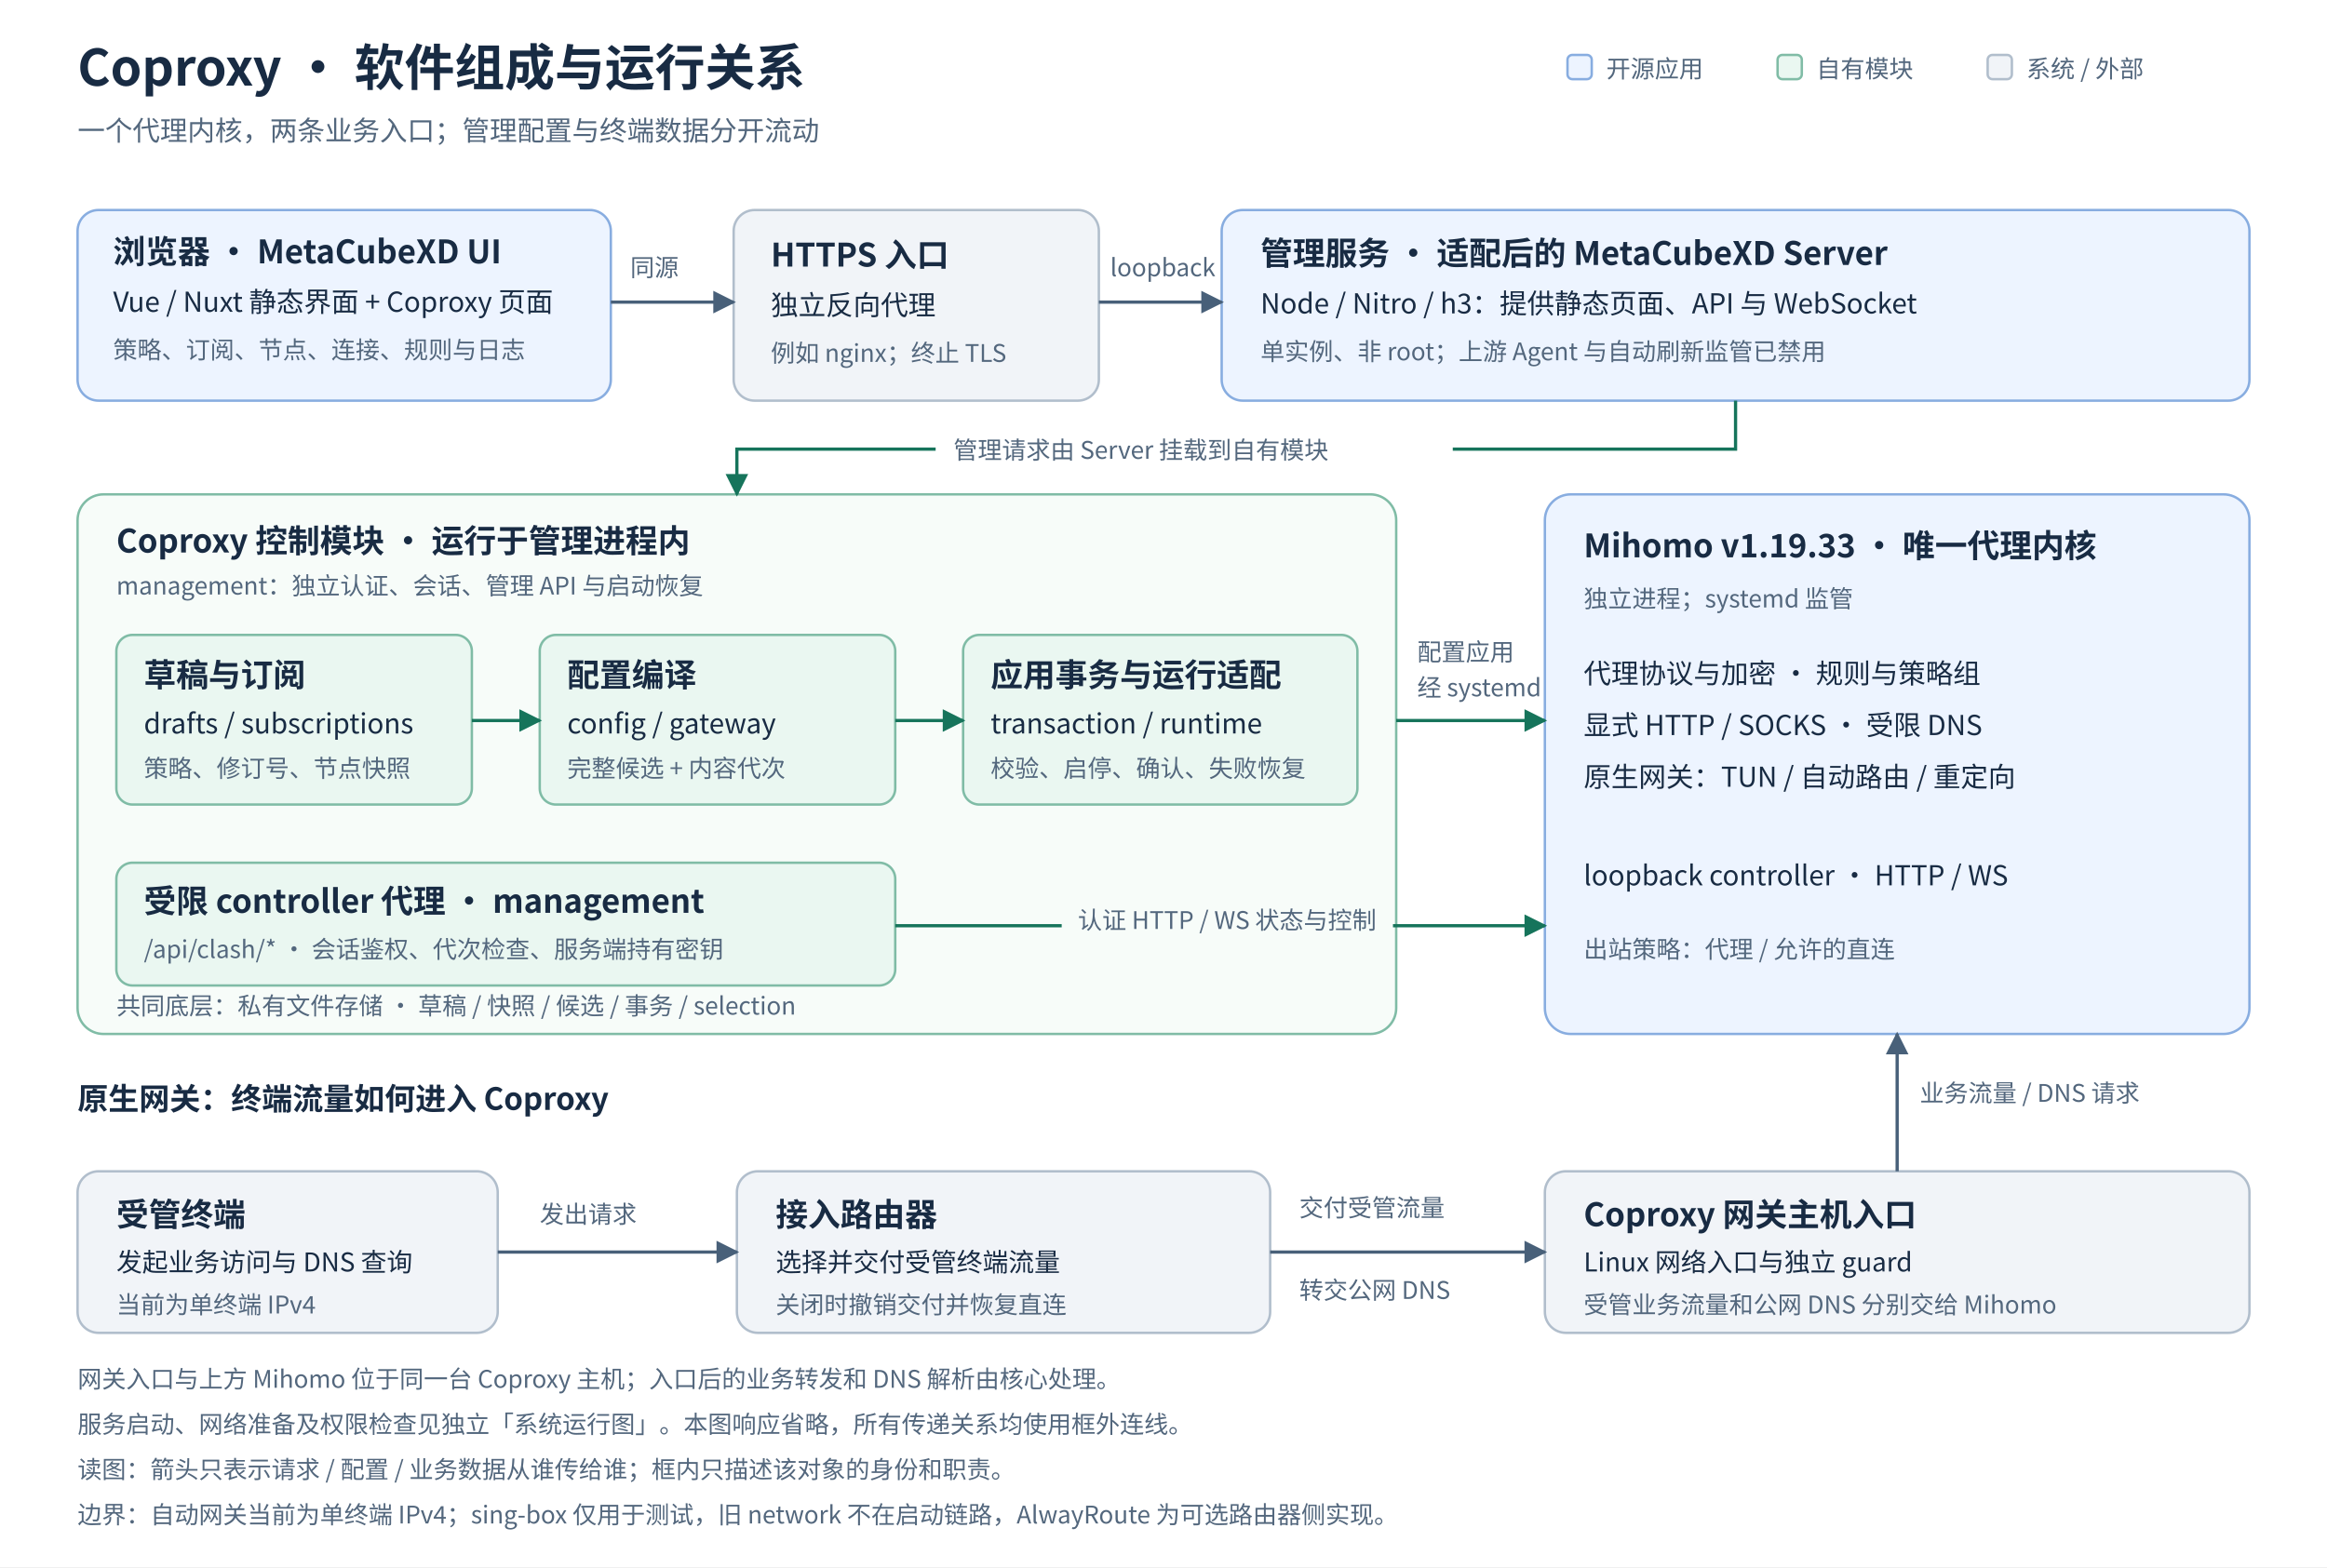
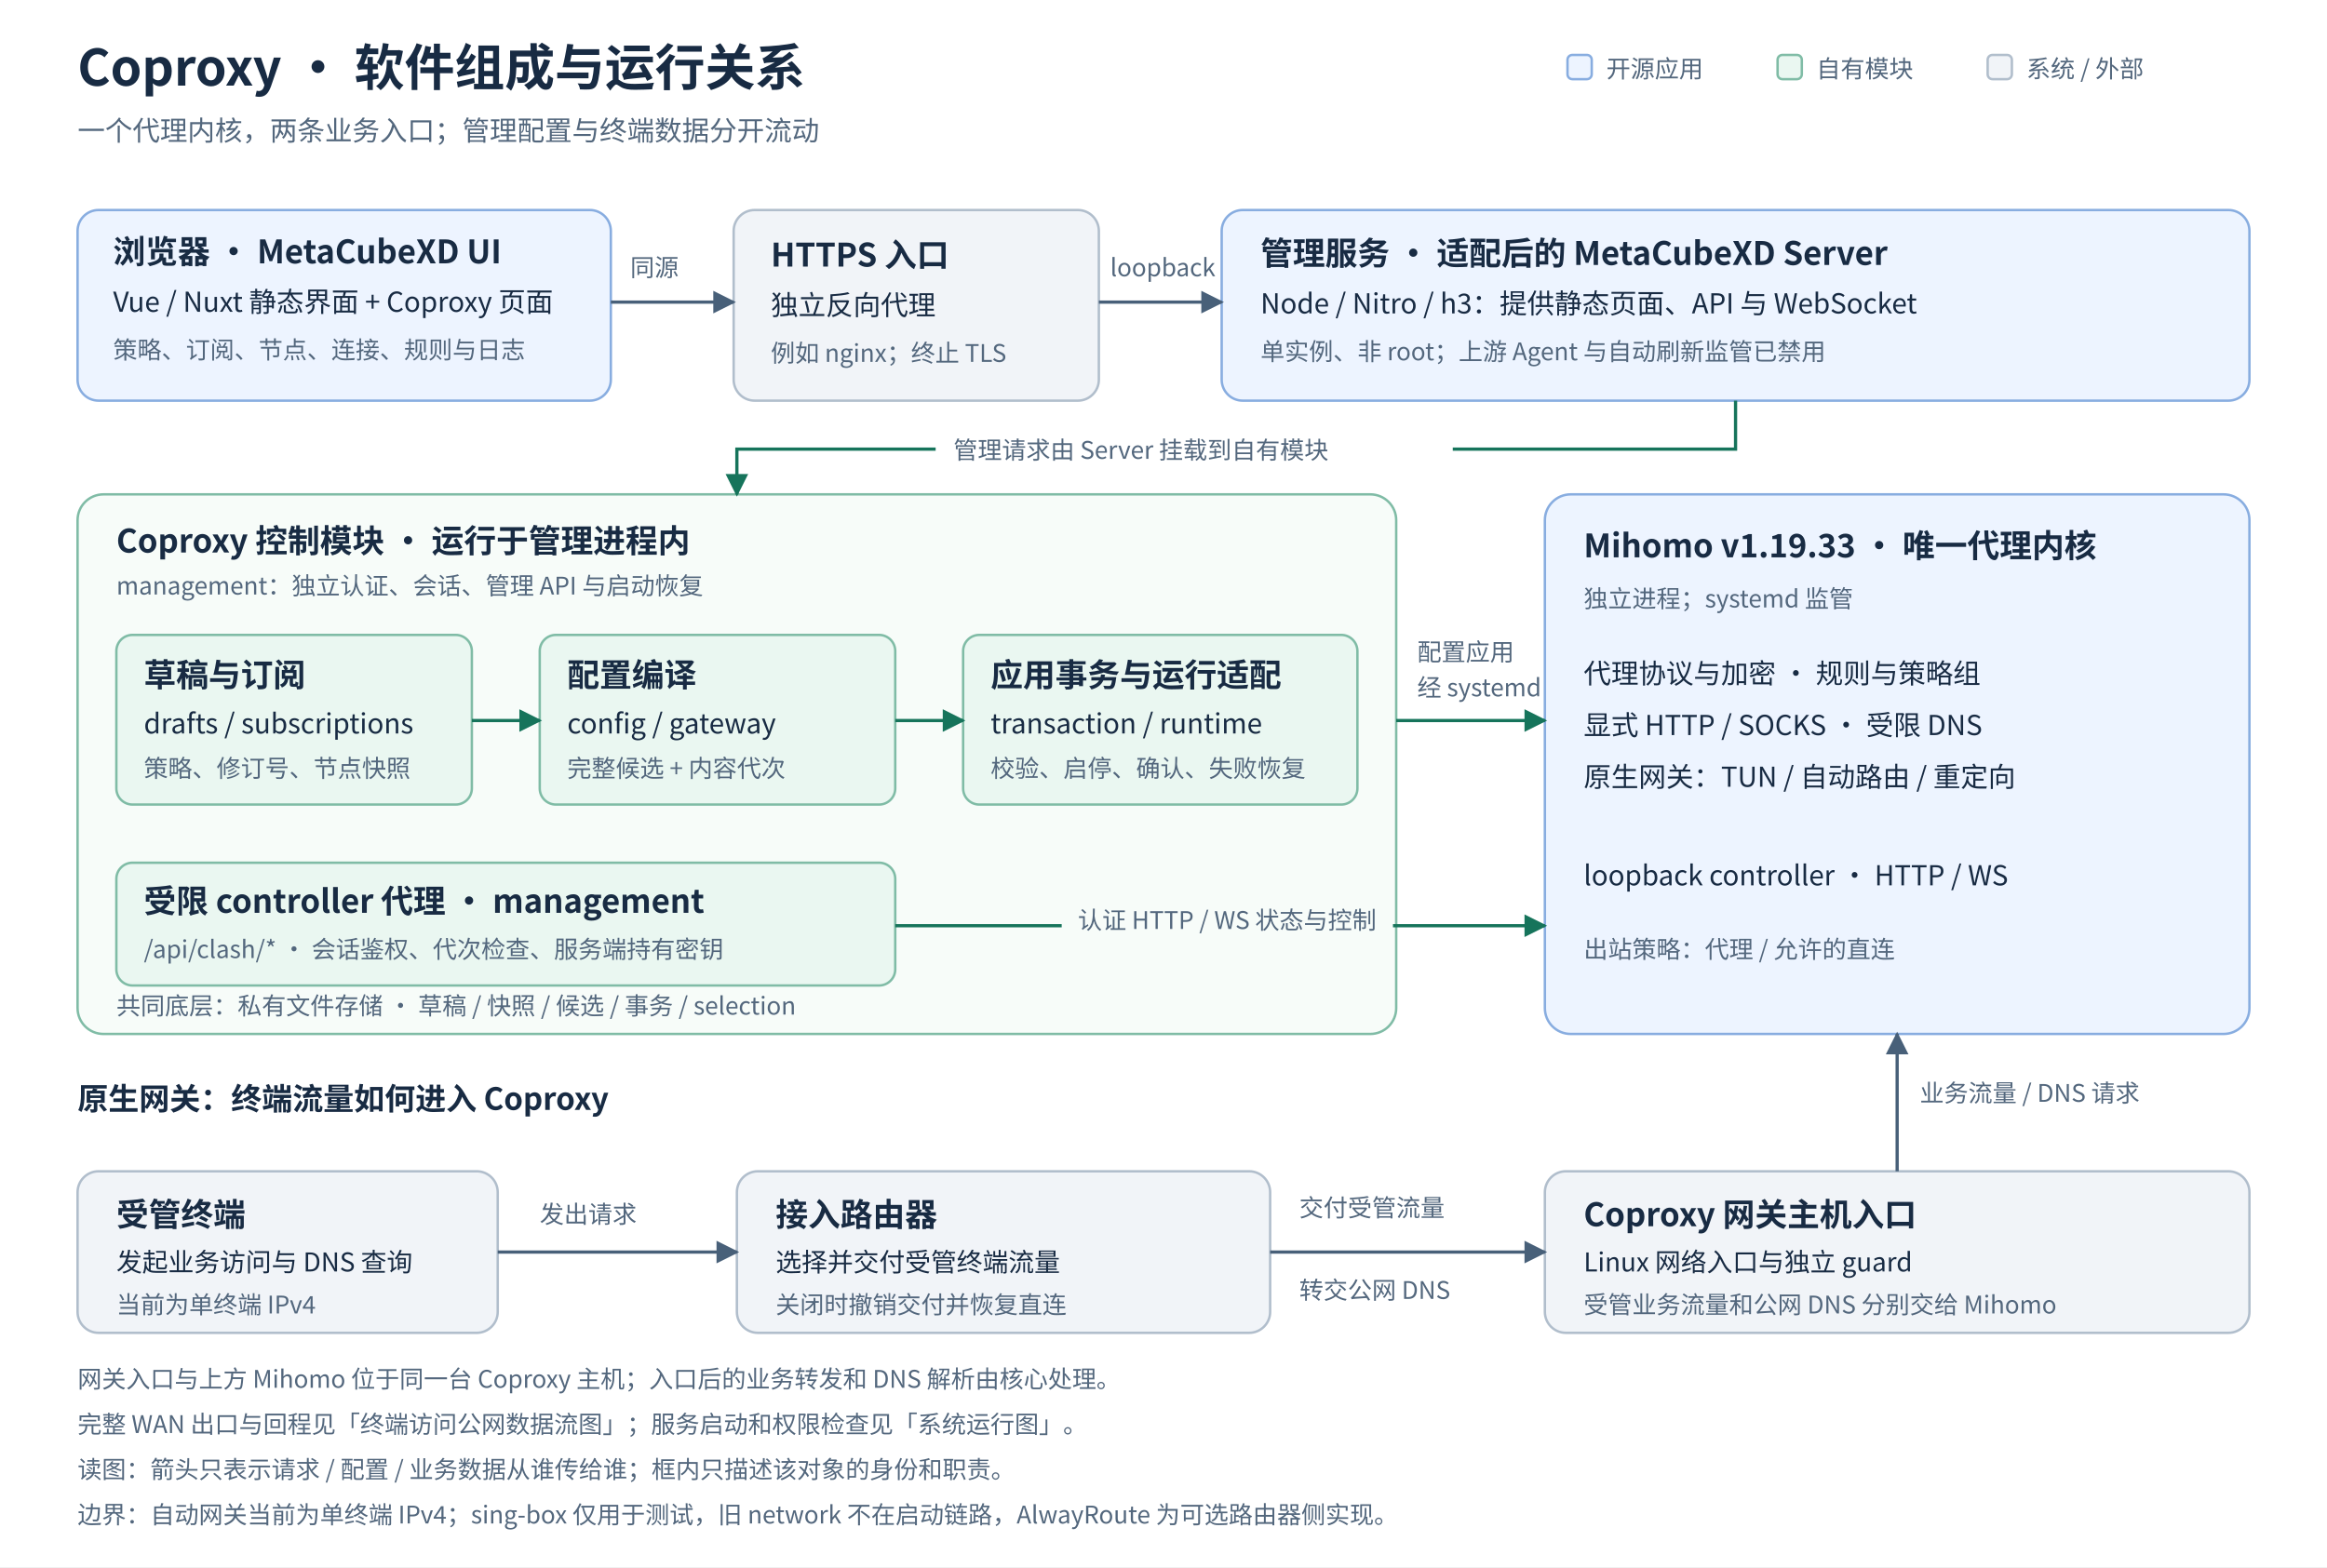
<svg xmlns="http://www.w3.org/2000/svg" width="1440" height="970" viewBox="0 0 1440 970" font-family="'Microsoft YaHei', 'Noto Sans CJK SC', sans-serif" fill="#182b43" role="img" aria-labelledby="title desc">
  <defs>
    <marker id="arrow" viewBox="0 0 10 10" refX="9" refY="5" markerWidth="7" markerHeight="7" orient="auto-start-reverse">
      <path d="M0 0 L10 5 L0 10 Z" fill="#486079" />
    </marker>
    <marker id="greenArrow" viewBox="0 0 10 10" refX="9" refY="5" markerWidth="7" markerHeight="7" orient="auto-start-reverse">
      <path d="M0 0 L10 5 L0 10 Z" fill="#16745b" />
    </marker>
  </defs>
  <rect width="1440" height="970" fill="#ffffff" />
  <text x="48" y="53" font-size="31" font-weight="700">Coproxy · 软件组成与运行关系</text>
  <text x="48" y="87" font-size="17" fill="#53677d">一个代理内核，两条业务入口；管理配置与终端数据分开流动</text>
  <rect x="970" y="34" width="15" height="15" rx="3" fill="#edf4ff" stroke="#88ade0" stroke-width="1.5" />
  <text x="994" y="48" font-size="15" fill="#53677d">开源应用</text>
  <rect x="1100" y="34" width="15" height="15" rx="3" fill="#eaf7f1" stroke="#80bca6" stroke-width="1.5" />
  <text x="1124" y="48" font-size="15" fill="#53677d">自有模块</text>
  <rect x="1230" y="34" width="15" height="15" rx="3" fill="#f1f4f8" stroke="#b1becc" stroke-width="1.5" />
  <text x="1254" y="48" font-size="15" fill="#53677d">系统 / 外部</text>
  <rect x="48" y="130" width="330" height="118" rx="13" fill="#edf4ff" stroke="#88ade0" stroke-width="1.5" />
  <text x="70" y="163" font-size="20" font-weight="700">浏览器 · MetaCubeXD UI</text>
  <text x="70" y="193" font-size="17">Vue / Nuxt 静态界面 + Coproxy 页面</text>
  <text x="70" y="222" font-size="15" fill="#53677d">策略、订阅、节点、连接、规则与日志</text>
  <rect x="454" y="130" width="226" height="118" rx="13" fill="#f1f4f8" stroke="#b1becc" stroke-width="1.5" />
  <text x="477" y="165" font-size="20" font-weight="700">HTTPS 入口</text>
  <text x="477" y="195" font-size="17">独立反向代理</text>
  <text x="477" y="224" font-size="15" fill="#53677d">例如 nginx；终止 TLS</text>
  <rect x="756" y="130" width="636" height="118" rx="13" fill="#edf4ff" stroke="#88ade0" stroke-width="1.5" />
  <text x="780" y="164" font-size="20" font-weight="700">管理服务 · 适配后的 MetaCubeXD Server</text>
  <text x="780" y="194" font-size="17">Node / Nitro / h3：提供静态页面、API 与 WebSocket</text>
  <text x="780" y="223" font-size="15" fill="#53677d">单实例、非 root；上游 Agent 与自动刷新监管已禁用</text>
  <path d="M378 187 H454" fill="none" stroke="#486079" stroke-width="2" marker-end="url(#arrow)" />
  <text x="390" y="171" font-size="15" fill="#53677d">同源</text>
  <path d="M680 187 H756" fill="none" stroke="#486079" stroke-width="2" marker-end="url(#arrow)" />
  <text x="687" y="171" font-size="15" fill="#53677d">loopback</text>
  <rect x="48" y="306" width="816" height="334" rx="16" fill="#f7fcf9" stroke="#80bca6" stroke-width="1.5" />
  <text x="72" y="342" font-size="20" font-weight="700">Coproxy 控制模块 · 运行于管理进程内</text>
  <text x="72" y="368" font-size="15" fill="#53677d">management：独立认证、会话、管理 API 与启动恢复</text>
  <rect x="72" y="393" width="220" height="105" rx="10" fill="#eaf7f1" stroke="#80bca6" stroke-width="1.5" />
  <text x="89" y="425" font-size="20" font-weight="700">草稿与订阅</text>
  <text x="89" y="454" font-size="17">drafts / subscriptions</text>
  <text x="89" y="481" font-size="15" fill="#53677d">策略、修订号、节点快照</text>
  <rect x="334" y="393" width="220" height="105" rx="10" fill="#eaf7f1" stroke="#80bca6" stroke-width="1.5" />
  <text x="351" y="425" font-size="20" font-weight="700">配置编译</text>
  <text x="351" y="454" font-size="17">config / gateway</text>
  <text x="351" y="481" font-size="15" fill="#53677d">完整候选 + 内容代次</text>
  <rect x="596" y="393" width="244" height="105" rx="10" fill="#eaf7f1" stroke="#80bca6" stroke-width="1.5" />
  <text x="613" y="425" font-size="20" font-weight="700">应用事务与运行适配</text>
  <text x="613" y="454" font-size="17">transaction / runtime</text>
  <text x="613" y="481" font-size="15" fill="#53677d">校验、启停、确认、失败恢复</text>
  <path d="M292 446 H334" fill="none" stroke="#16745b" stroke-width="2" marker-end="url(#greenArrow)" />
  <path d="M554 446 H596" fill="none" stroke="#16745b" stroke-width="2" marker-end="url(#greenArrow)" />
  <rect x="72" y="534" width="482" height="76" rx="10" fill="#eaf7f1" stroke="#80bca6" stroke-width="1.5" />
  <text x="89" y="565" font-size="20" font-weight="700">受限 controller 代理 · management</text>
  <text x="89" y="593" font-size="15" fill="#53677d">/api/clash/* · 会话鉴权、代次检查、服务端持有密钥</text>
  <text x="72" y="628" font-size="15" fill="#53677d">共同底层：私有文件存储 · 草稿 / 快照 / 候选 / 事务 / selection</text>
  <path d="M1074 248 V278 H456 V306" fill="none" stroke="#16745b" stroke-width="2" marker-end="url(#greenArrow)" />
  <rect x="579" y="264" width="320" height="27" fill="#ffffff" />
  <text x="590" y="284" font-size="15" fill="#53677d">管理请求由 Server 挂载到自有模块</text>
  <rect x="956" y="306" width="436" height="334" rx="16" fill="#edf4ff" stroke="#88ade0" stroke-width="1.5" />
  <text x="980" y="345" font-size="20" font-weight="700">Mihomo v1.19.33 · 唯一代理内核</text>
  <text x="980" y="376" font-size="15" fill="#53677d">独立进程；systemd 监管</text>
  <text x="980" y="423" font-size="17">代理协议与加密 · 规则与策略组</text>
  <text x="980" y="455" font-size="17">显式 HTTP / SOCKS · 受限 DNS</text>
  <text x="980" y="487" font-size="17">原生网关：TUN / 自动路由 / 重定向</text>
  <text x="980" y="548" font-size="17">loopback controller · HTTP / WS</text>
  <text x="980" y="593" font-size="15" fill="#53677d">出站策略：代理 / 允许的直连</text>
  <path d="M864 446 H956" fill="none" stroke="#16745b" stroke-width="2" marker-end="url(#greenArrow)" />
  <text x="877" y="409" font-size="15" fill="#53677d">配置应用</text>
  <text x="877" y="431" font-size="15" fill="#53677d">经 systemd</text>
  <path d="M554 573 H956" fill="none" stroke="#16745b" stroke-width="2" marker-end="url(#greenArrow)" />
  <rect x="657" y="556" width="205" height="27" fill="#f7fcf9" />
  <text x="667" y="575" font-size="15" fill="#53677d">认证 HTTP / WS 状态与控制</text>
  <text x="48" y="687" font-size="19" font-weight="700">原生网关：终端流量如何进入 Coproxy</text>
  <rect x="48" y="725" width="260" height="100" rx="13" fill="#f1f4f8" stroke="#b1becc" stroke-width="1.5" />
  <text x="72" y="759" font-size="20" font-weight="700">受管终端</text>
  <text x="72" y="787" font-size="16">发起业务访问与 DNS 查询</text>
  <text x="72" y="813" font-size="15" fill="#53677d">当前为单终端 IPv4</text>
  <rect x="456" y="725" width="330" height="100" rx="13" fill="#f1f4f8" stroke="#b1becc" stroke-width="1.5" />
  <text x="480" y="759" font-size="20" font-weight="700">接入路由器</text>
  <text x="480" y="787" font-size="16">选择并交付受管终端流量</text>
  <text x="480" y="813" font-size="15" fill="#53677d">关闭时撤销交付并恢复直连</text>
  <rect x="956" y="725" width="436" height="100" rx="13" fill="#f1f4f8" stroke="#b1becc" stroke-width="1.5" />
  <text x="980" y="759" font-size="20" font-weight="700">Coproxy 网关主机入口</text>
  <text x="980" y="787" font-size="16">Linux 网络入口与独立 guard</text>
  <text x="980" y="813" font-size="15" fill="#53677d">受管业务流量和公网 DNS 分别交给 Mihomo</text>
  <path d="M308 775 H456" fill="none" stroke="#486079" stroke-width="2" marker-end="url(#arrow)" />
  <text x="334" y="757" font-size="15" fill="#53677d">发出请求</text>
  <path d="M786 775 H956" fill="none" stroke="#486079" stroke-width="2" marker-end="url(#arrow)" />
  <text x="804" y="753" font-size="15" fill="#53677d">交付受管流量</text>
  <text x="804" y="804" font-size="15" fill="#53677d">转交公网 DNS</text>
  <path d="M1174 725 V640" fill="none" stroke="#486079" stroke-width="2" marker-end="url(#arrow)" />
  <text x="1188" y="682" font-size="15" fill="#53677d">业务流量 / DNS 请求</text>
  <text x="48" y="859" font-size="15" fill="#53677d">网关入口与上方 Mihomo 位于同一台 Coproxy 主机；入口后的业务转发和 DNS 解析由核心处理。</text>
-   <text x="48" y="887" font-size="15" fill="#53677d">服务启动、网络准备及权限检查见独立「系统运行图」。本图响应省略，所有传递关系均使用框外连线。</text>
+   <text x="48" y="887" font-size="15" fill="#53677d">完整 WAN 出口与回程见「终端访问公网数据流图」；服务启动和权限检查见「系统运行图」。</text>
  <text x="48" y="915" font-size="15" fill="#53677d">读图：箭头只表示请求 / 配置 / 业务数据从谁传给谁；框内只描述该对象的身份和职责。</text>
  <text x="48" y="943" font-size="15" fill="#53677d">边界：自动网关当前为单终端 IPv4；sing-box 仅用于测试，旧 network 不在启动链路，AlwayRoute 为可选路由器侧实现。</text>
</svg>
